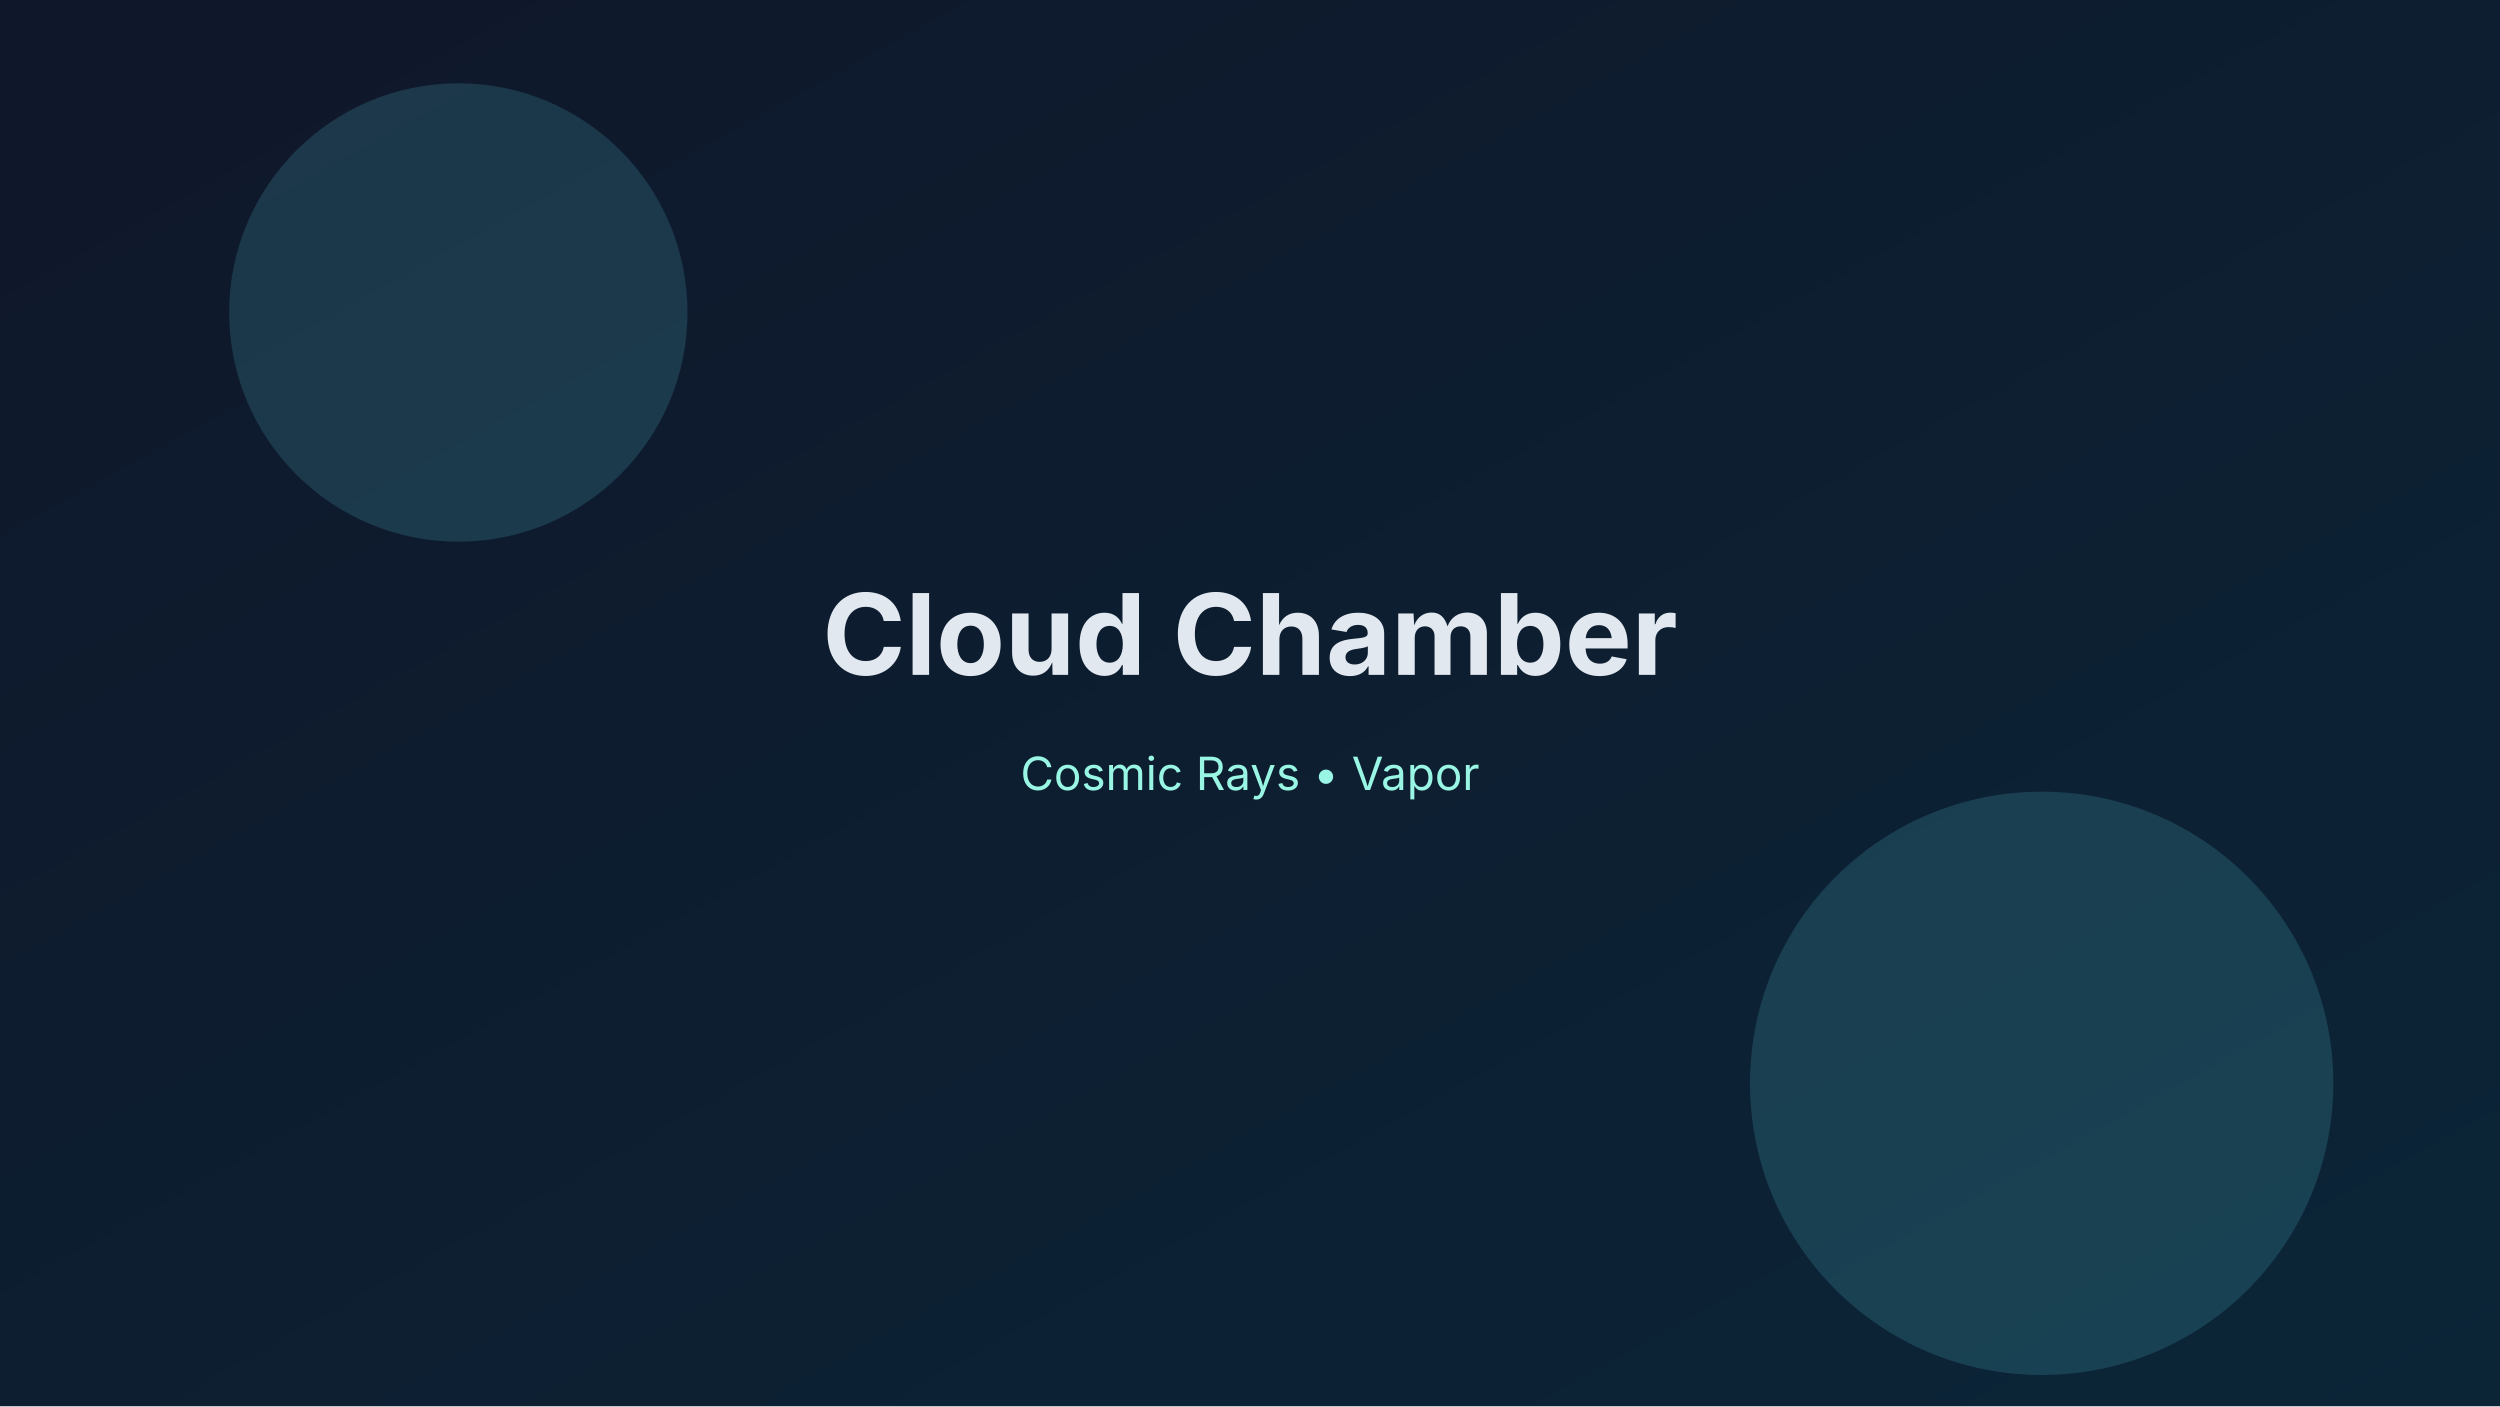
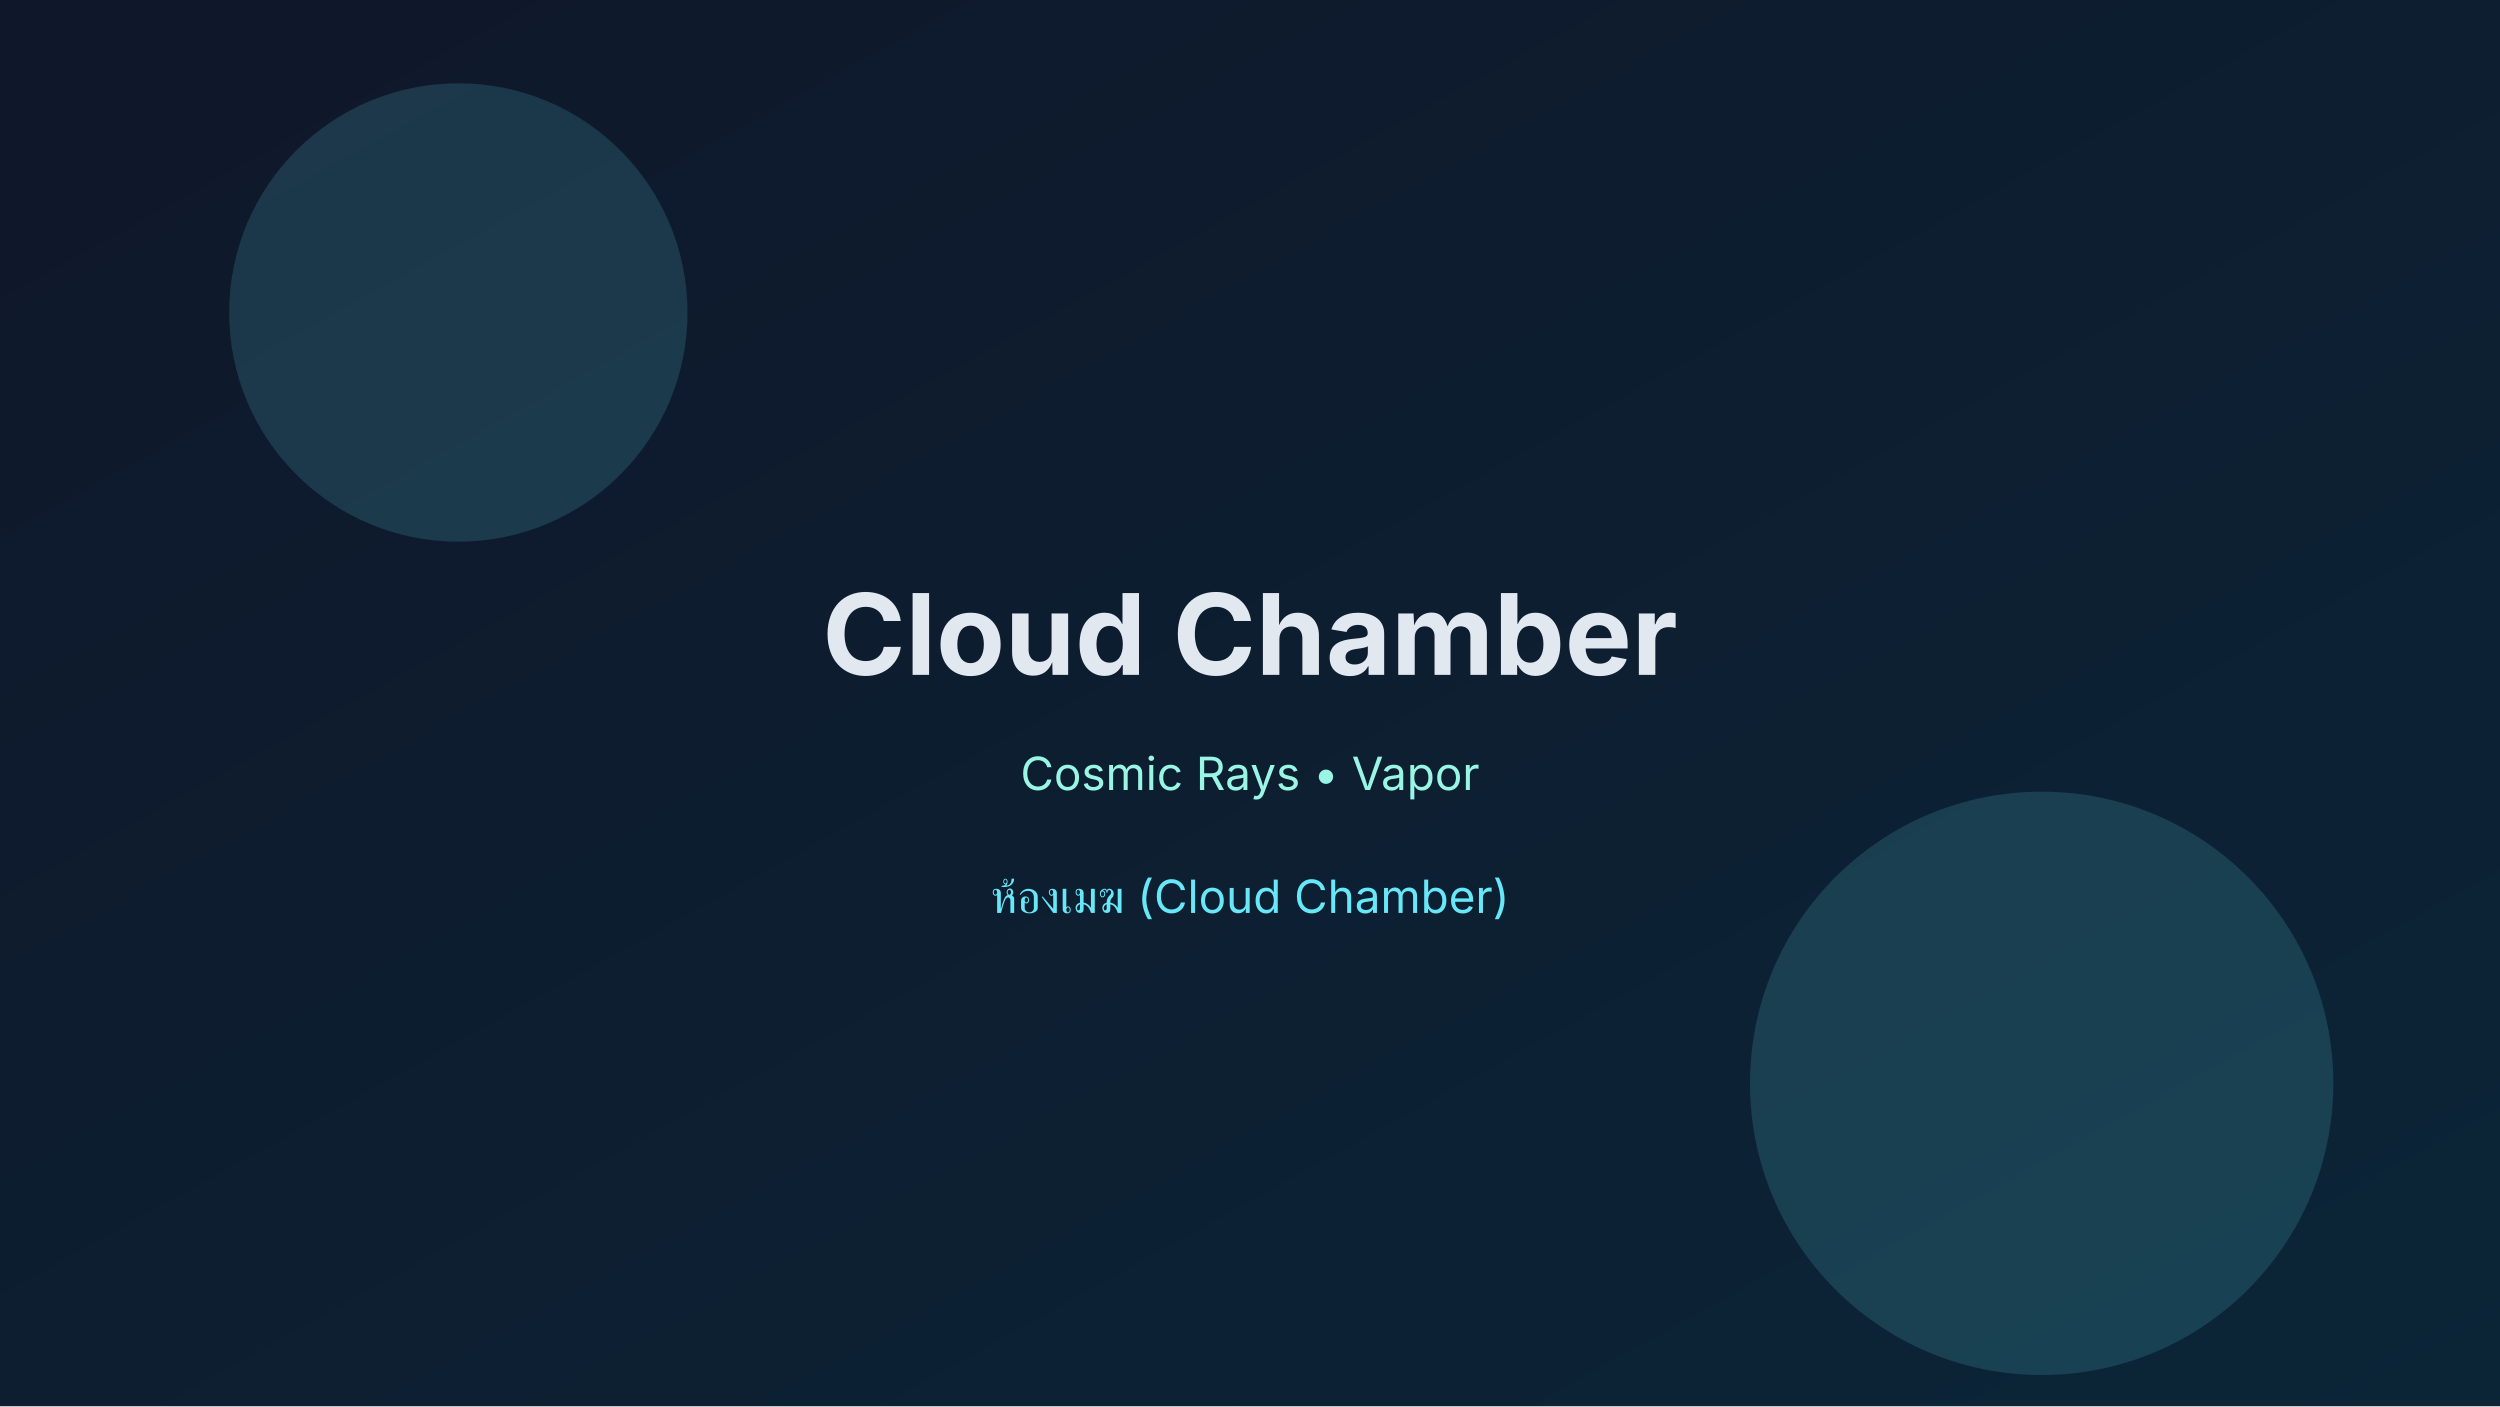
<svg xmlns="http://www.w3.org/2000/svg" width="1200" height="675" viewBox="0 0 1200 675">
  <defs>
    <linearGradient id="g14" x1="0" x2="1" y1="0" y2="1">
      <stop offset="0%" stop-color="#0f172a" />
      <stop offset="100%" stop-color="#0b2537" />
    </linearGradient>
  </defs>
  <rect width="1200" height="675" fill="url(#g14)" />
  <g fill="#67e8f9" opacity="0.15">
    <circle cx="220" cy="150" r="110" />
    <circle cx="980" cy="520" r="140" />
  </g>
  <text x="50%" y="45%" dominant-baseline="middle" text-anchor="middle" fill="#e2e8f0" font-family="Inter, system-ui" font-size="54" font-weight="700">Cloud Chamber</text>
  <text x="50%" y="55%" dominant-baseline="middle" text-anchor="middle" fill="#99f6e4" font-family="Inter, system-ui" font-size="22">Cosmic Rays • Vapor</text>
+   <text x="50%" y="64%" dominant-baseline="middle" text-anchor="middle" fill="#67e8f9" font-family="Inter, system-ui" font-size="22">ห้องเมฆ (Cloud Chamber)</text>
</svg>
